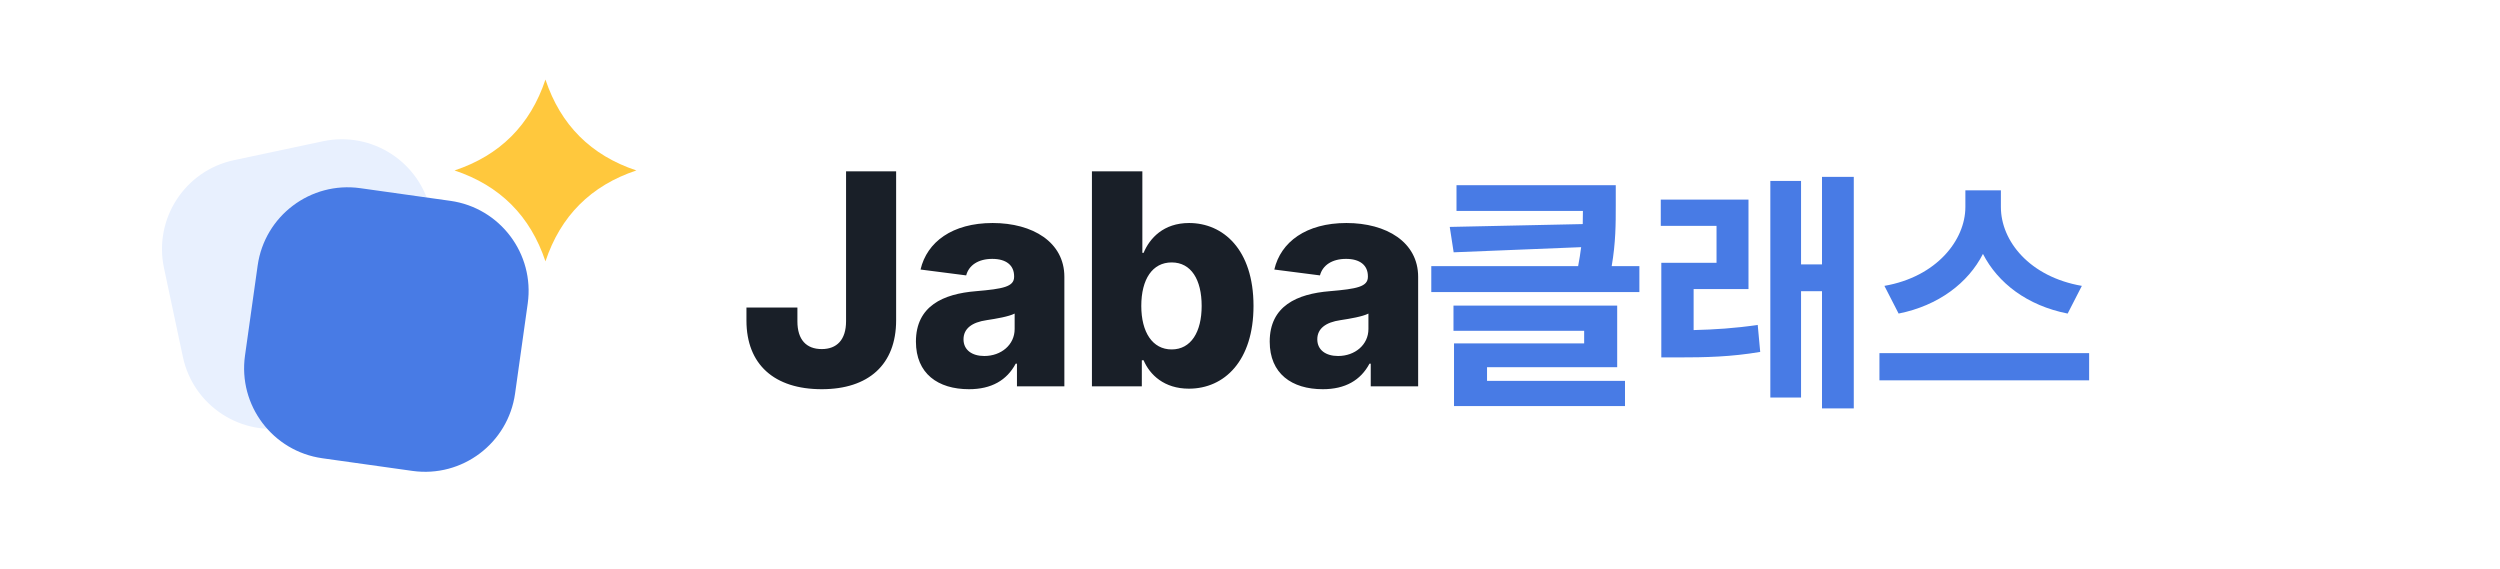
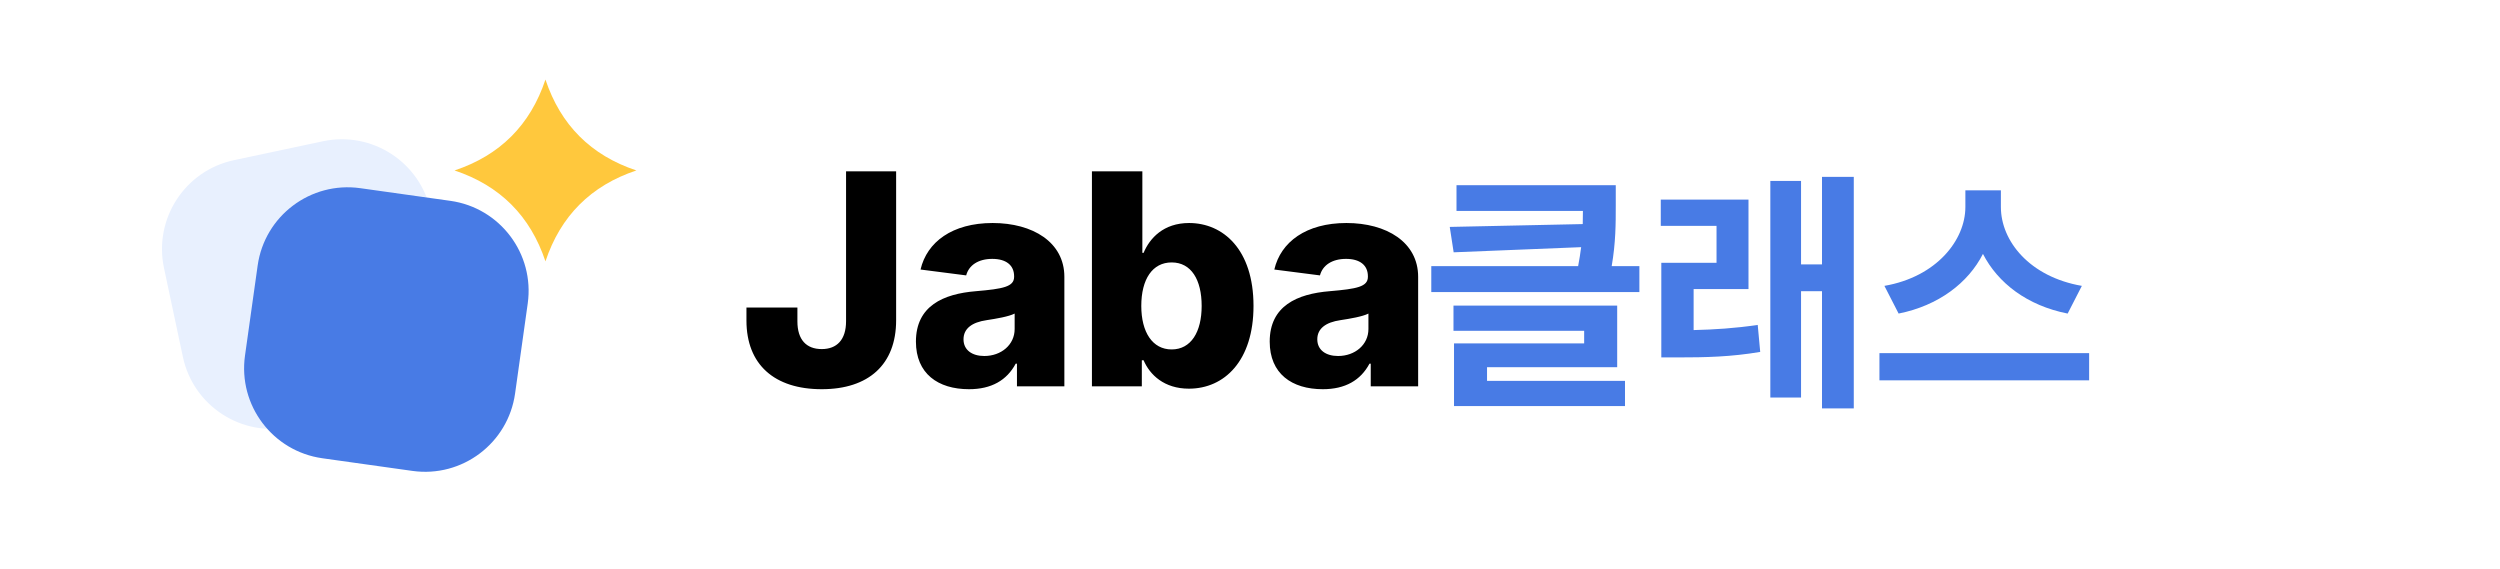
<svg xmlns="http://www.w3.org/2000/svg" width="220" height="50" viewBox="0 0 220 50">
  <g transform="translate(10, 5)">
    <rect x="5" y="8" width="24" height="24" rx="8" fill="#E8F0FE" transform="rotate(-12 17 20)" />
    <rect x="12" y="12" width="24" height="24" rx="8" fill="#487BE5" transform="rotate(8 24 24)" />
    <path d="M 38 2 Q 40 8 46 10 Q 40 12 38 18 Q 36 12 30 10 Q 36 8 38 2 Z" fill="#FFC83D" />
  </g>
-   <text x="65" y="34" font-family="'Pretendard', -apple-system, sans-serif" font-weight="800" font-size="26" fill="#191F28" letter-spacing="-0.5">Jaba</text>
+   <text x="65" y="34" font-family="'Pretendard', -apple-system, sans-serif" font-weight="800" font-size="26" fill="currentColor" letter-spacing="-0.5">Jaba</text>
  <text x="125" y="34" font-family="'Pretendard', -apple-system, sans-serif" font-weight="700" font-size="22" fill="#487BE5" letter-spacing="-0.5">클래스</text>
</svg>
